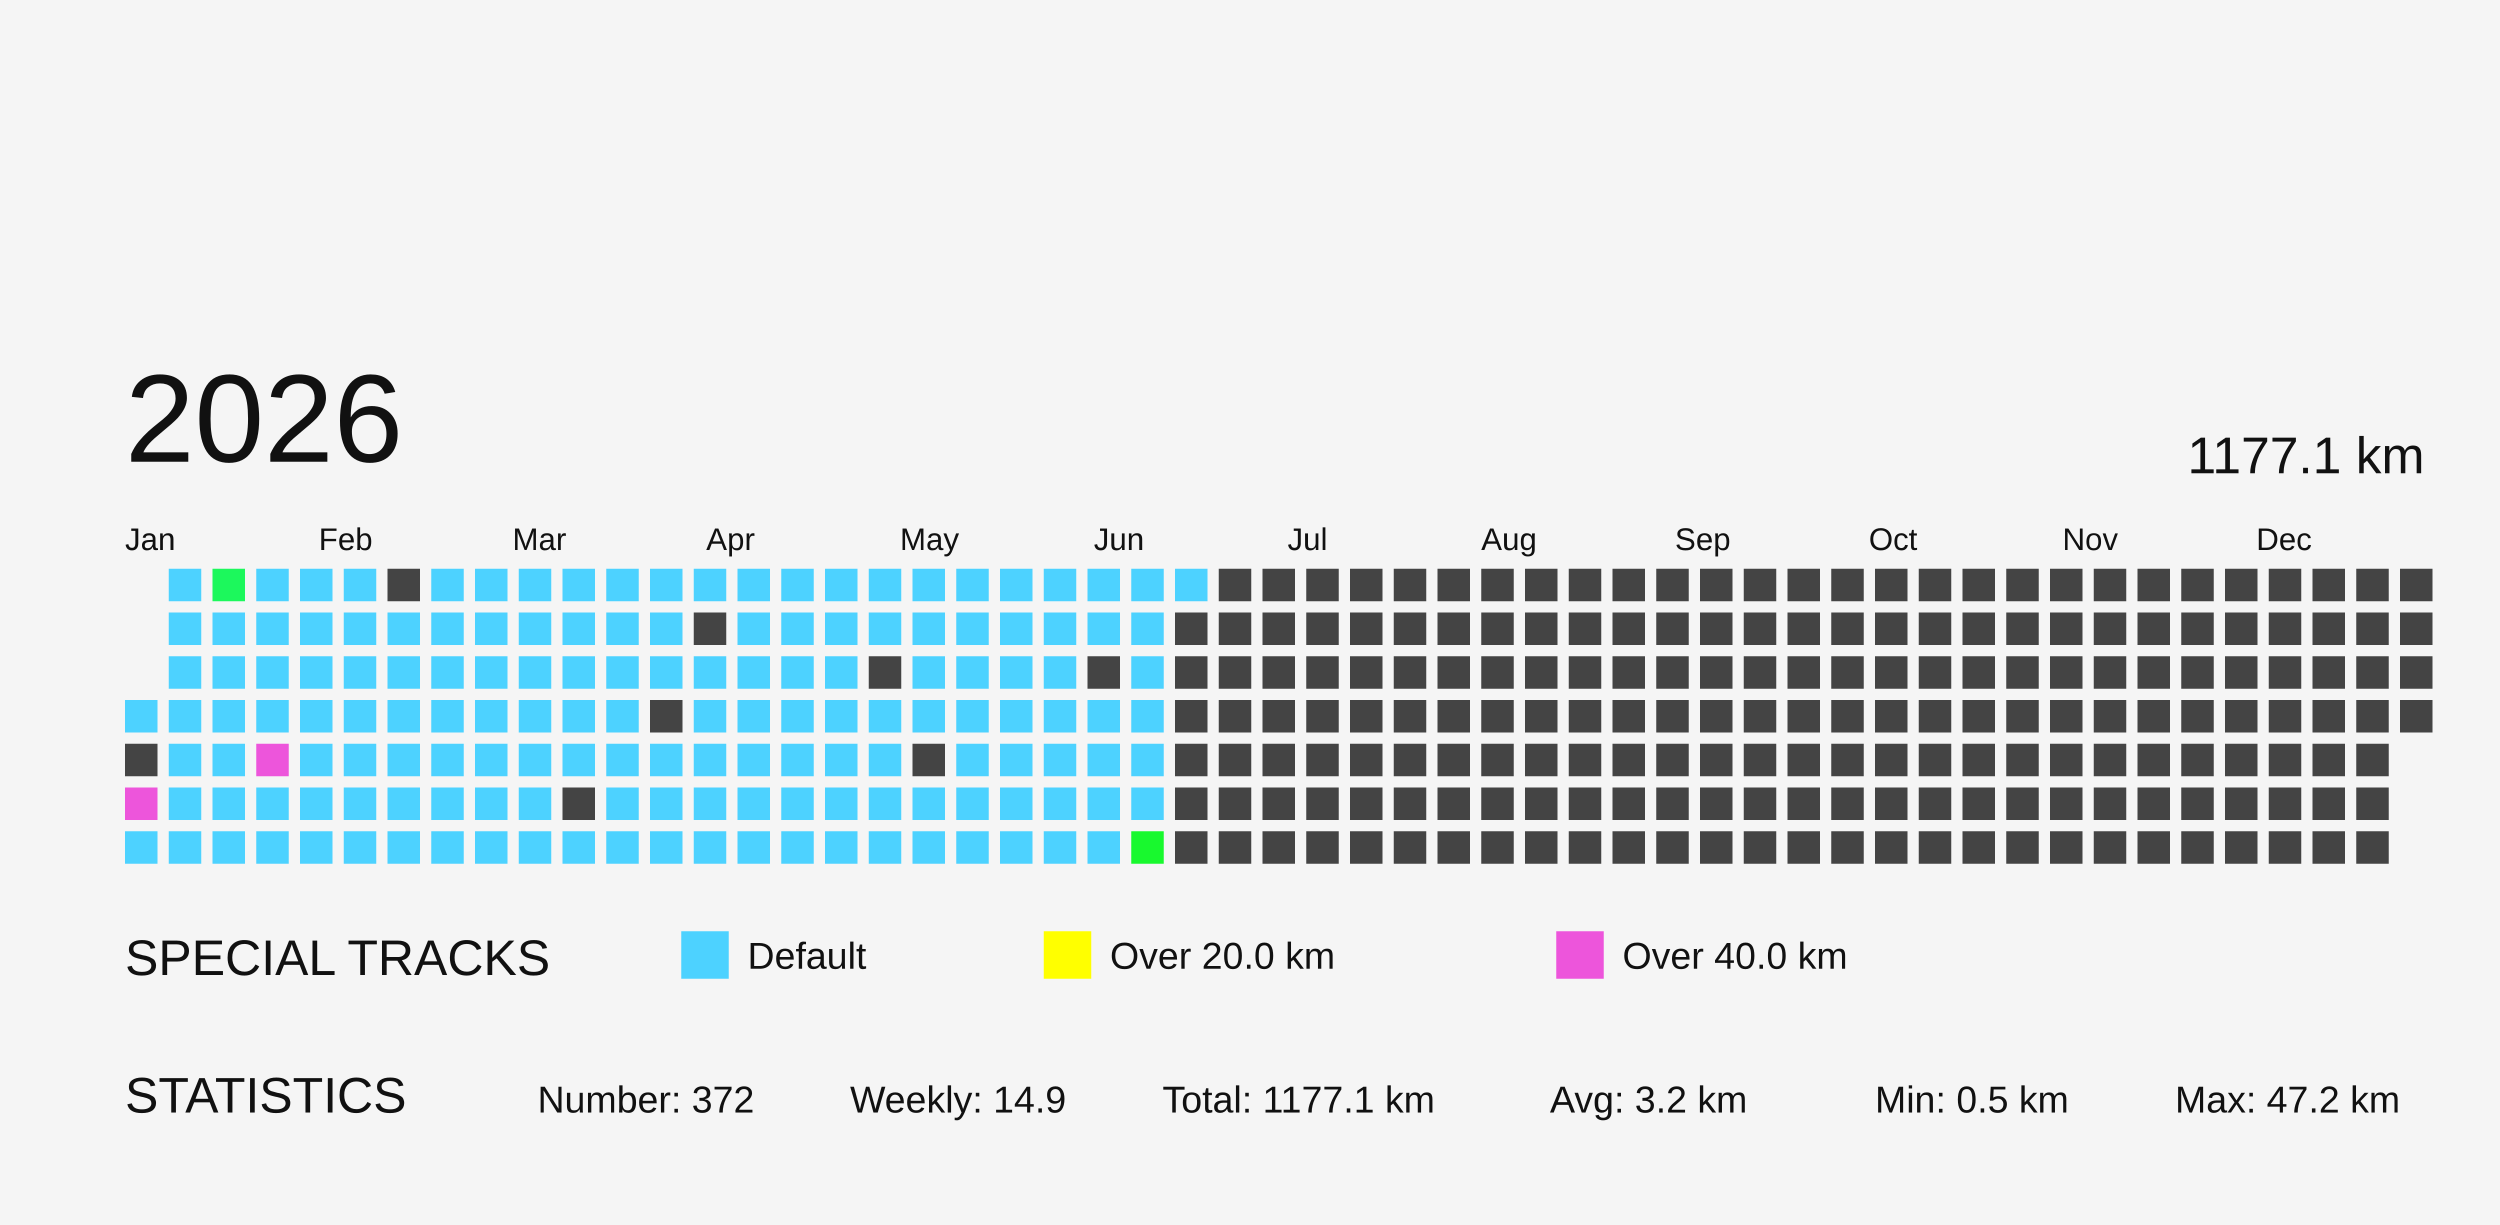
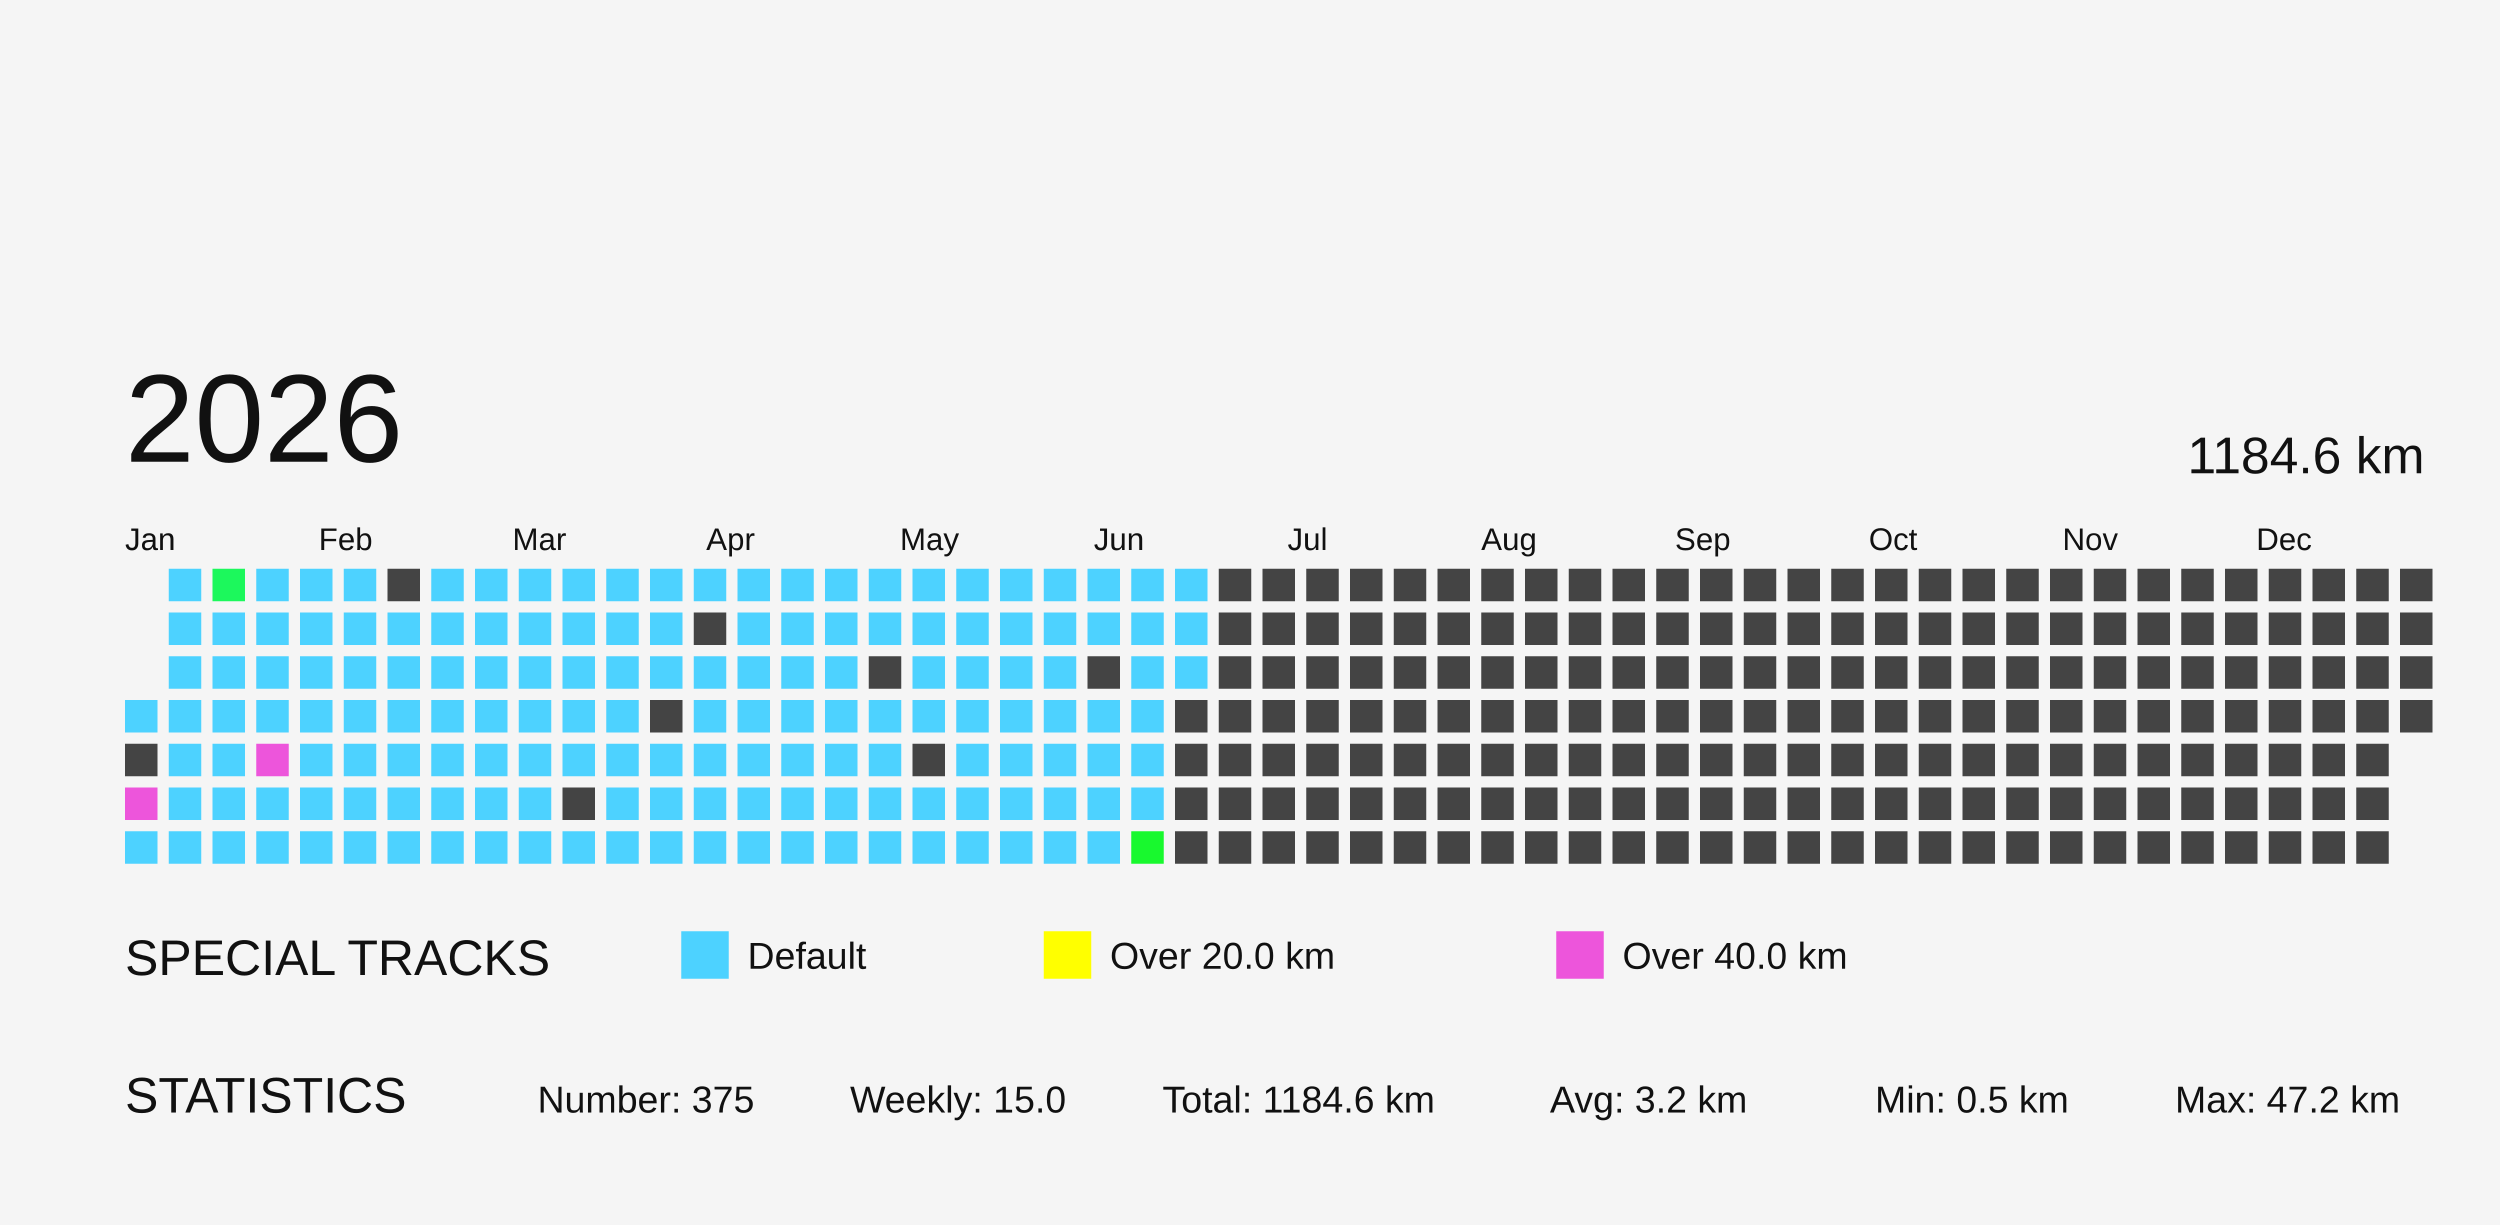
<svg xmlns="http://www.w3.org/2000/svg" baseProfile="full" height="98mm" version="1.1" viewBox="0,0,200,98" width="200mm">
  <defs>
    <pattern height="2" id="indoor-stripe" patternUnits="userSpaceOnUse" width="2">
      <line stroke="white" stroke-opacity="0.45" stroke-width="0.5" x1="0" x2="2" y1="2" y2="0" />
    </pattern>
  </defs>
  <rect fill="#f5f5f5" height="98" width="200" x="0" y="0" />
  <text fill="#111111" style="font-size:4px; font-family:Arial" x="10" y="78">SPECIAL TRACKS</text>
  <rect fill="#4DD2FF" height="2.8" stroke="#4DD2FF" width="2.8" x="55" y="75" />
  <text fill="#111111" style="font-size:3px; font-family:Arial" x="59.8" y="77.5">Default</text>
  <rect fill="#FFFF00" height="2.8" stroke="#FFFF00" width="2.8" x="84" y="75" />
  <text fill="#111111" style="font-size:3px; font-family:Arial" x="88.8" y="77.5">Over 20.0 km</text>
  <rect fill="#ED55DB" height="2.8" stroke="#ED55DB" width="2.8" x="125" y="75" />
  <text fill="#111111" style="font-size:3px; font-family:Arial" x="129.8" y="77.5">Over 40.0 km</text>
  <text fill="#111111" style="font-size:4px; font-family:Arial" x="10" y="89">STATISTICS</text>
-   <text fill="#111111" style="font-size:3px; font-family:Arial" x="43" y="89">Number: 372</text>
-   <text fill="#111111" style="font-size:3px; font-family:Arial" x="68" y="89">Weekly: 14.9</text>
-   <text fill="#111111" style="font-size:3px; font-family:Arial" x="93" y="89">Total: 1177.1 km</text>
+   <text fill="#111111" style="font-size:3px; font-family:Arial" x="43" y="89">Number: 375</text>
+   <text fill="#111111" style="font-size:3px; font-family:Arial" x="68" y="89">Weekly: 15.0</text>
+   <text fill="#111111" style="font-size:3px; font-family:Arial" x="93" y="89">Total: 1184.6 km</text>
  <text fill="#111111" style="font-size:3px; font-family:Arial" x="124" y="89">Avg: 3.2 km</text>
  <text fill="#111111" style="font-size:3px; font-family:Arial" x="150" y="89">Min: 0.5 km</text>
  <text fill="#111111" style="font-size:3px; font-family:Arial" x="174" y="89">Max: 47.2 km</text>
  <text dominant-baseline="hanging" fill="#111111" style="font-size:10.0px; font-family:Arial;" x="10" y="30">2026</text>
-   <text dominant-baseline="hanging" fill="#111111" style="font-size:4.125px; font-family:Arial;" x="175" y="35">1177.1 km</text>
+   <text dominant-baseline="hanging" fill="#111111" style="font-size:4.125px; font-family:Arial;" x="175" y="35">1184.6 km</text>
  <text fill="#111111" style="font-size:2.5px; font-family:Arial" x="10.0" y="44">Jan</text>
  <text fill="#111111" style="font-size:2.5px; font-family:Arial" x="25.5" y="44">Feb</text>
  <text fill="#111111" style="font-size:2.5px; font-family:Arial" x="41.0" y="44">Mar</text>
  <text fill="#111111" style="font-size:2.5px; font-family:Arial" x="56.5" y="44">Apr</text>
  <text fill="#111111" style="font-size:2.5px; font-family:Arial" x="72.0" y="44">May</text>
  <text fill="#111111" style="font-size:2.5px; font-family:Arial" x="87.5" y="44">Jun</text>
  <text fill="#111111" style="font-size:2.5px; font-family:Arial" x="103.0" y="44">Jul</text>
  <text fill="#111111" style="font-size:2.5px; font-family:Arial" x="118.5" y="44">Aug</text>
  <text fill="#111111" style="font-size:2.5px; font-family:Arial" x="134.0" y="44">Sep</text>
  <text fill="#111111" style="font-size:2.5px; font-family:Arial" x="149.5" y="44">Oct</text>
  <text fill="#111111" style="font-size:2.5px; font-family:Arial" x="165.0" y="44">Nov</text>
  <text fill="#111111" style="font-size:2.5px; font-family:Arial" x="180.5" y="44">Dec</text>
  <rect fill="#4dd2ff" height="2.6" width="2.6" x="10.0" y="56.0" />
  <rect fill="#444444" height="2.6" width="2.6" x="10.0" y="59.5" />
  <rect fill="#ED55DB" height="2.6" width="2.6" x="10.0" y="63.0" />
  <rect fill="#4dd2ff" height="2.6" width="2.6" x="10.0" y="66.5" />
  <rect fill="#4dd2ff" height="2.6" width="2.6" x="13.5" y="45.5" />
  <rect fill="#4dd2ff" height="2.6" width="2.6" x="13.5" y="49.0" />
  <rect fill="#4dd2ff" height="2.6" width="2.6" x="13.5" y="52.5" />
  <rect fill="#4dd2ff" height="2.6" width="2.6" x="13.5" y="56.0" />
  <rect fill="#4dd2ff" height="2.6" width="2.6" x="13.5" y="59.5" />
  <rect fill="#4dd2ff" height="2.6" width="2.6" x="13.5" y="63.0" />
  <rect fill="#4dd2ff" height="2.6" width="2.6" x="13.5" y="66.5" />
  <rect fill="#1cf85c" height="2.6" width="2.6" x="17.0" y="45.5" />
  <rect fill="#4dd2ff" height="2.6" width="2.6" x="17.0" y="49.0" />
  <rect fill="#4dd2ff" height="2.6" width="2.6" x="17.0" y="52.5" />
  <rect fill="#4dd2ff" height="2.6" width="2.6" x="17.0" y="56.0" />
  <rect fill="#4dd2ff" height="2.6" width="2.6" x="17.0" y="59.5" />
  <rect fill="#4dd2ff" height="2.6" width="2.6" x="17.0" y="63.0" />
  <rect fill="#4dd2ff" height="2.6" width="2.6" x="17.0" y="66.5" />
  <rect fill="#4dd2ff" height="2.6" width="2.6" x="20.5" y="45.5" />
  <rect fill="#4dd2ff" height="2.6" width="2.6" x="20.5" y="49.0" />
  <rect fill="#4dd2ff" height="2.6" width="2.6" x="20.5" y="52.5" />
  <rect fill="#4dd2ff" height="2.6" width="2.6" x="20.5" y="56.0" />
  <rect fill="#ED55DB" height="2.6" width="2.6" x="20.5" y="59.5" />
  <rect fill="#4dd2ff" height="2.6" width="2.6" x="20.5" y="63.0" />
  <rect fill="#4dd2ff" height="2.6" width="2.6" x="20.5" y="66.5" />
  <rect fill="#4dd2ff" height="2.6" width="2.6" x="24.0" y="45.5" />
  <rect fill="#4dd2ff" height="2.6" width="2.6" x="24.0" y="49.0" />
  <rect fill="#4dd2ff" height="2.6" width="2.6" x="24.0" y="52.5" />
  <rect fill="#4dd2ff" height="2.6" width="2.6" x="24.0" y="56.0" />
  <rect fill="#4dd2ff" height="2.6" width="2.6" x="24.0" y="59.5" />
  <rect fill="#4dd2ff" height="2.6" width="2.6" x="24.0" y="63.0" />
  <rect fill="#4dd2ff" height="2.6" width="2.6" x="24.0" y="66.5" />
  <rect fill="#4dd2ff" height="2.6" width="2.6" x="27.5" y="45.5" />
  <rect fill="#4dd2ff" height="2.6" width="2.6" x="27.5" y="49.0" />
  <rect fill="#4dd2ff" height="2.6" width="2.6" x="27.5" y="52.5" />
  <rect fill="#4dd2ff" height="2.6" width="2.6" x="27.5" y="56.0" />
  <rect fill="#4dd2ff" height="2.6" width="2.6" x="27.5" y="59.5" />
  <rect fill="#4dd2ff" height="2.6" width="2.6" x="27.5" y="63.0" />
  <rect fill="#4dd2ff" height="2.6" width="2.6" x="27.5" y="66.5" />
  <rect fill="#444444" height="2.6" width="2.6" x="31.0" y="45.5" />
  <rect fill="#4dd2ff" height="2.6" width="2.6" x="31.0" y="49.0" />
  <rect fill="#4dd2ff" height="2.6" width="2.6" x="31.0" y="52.5" />
  <rect fill="#4dd2ff" height="2.6" width="2.6" x="31.0" y="56.0" />
  <rect fill="#4dd2ff" height="2.6" width="2.6" x="31.0" y="59.5" />
  <rect fill="#4dd2ff" height="2.6" width="2.6" x="31.0" y="63.0" />
  <rect fill="#4dd2ff" height="2.6" width="2.6" x="31.0" y="66.5" />
  <rect fill="#4dd2ff" height="2.6" width="2.6" x="34.5" y="45.5" />
  <rect fill="#4dd2ff" height="2.6" width="2.6" x="34.5" y="49.0" />
  <rect fill="#4dd2ff" height="2.6" width="2.6" x="34.5" y="52.5" />
  <rect fill="#4dd2ff" height="2.6" width="2.6" x="34.5" y="56.0" />
  <rect fill="#4dd2ff" height="2.6" width="2.6" x="34.5" y="59.5" />
  <rect fill="#4dd2ff" height="2.6" width="2.6" x="34.5" y="63.0" />
  <rect fill="#4dd2ff" height="2.6" width="2.6" x="34.5" y="66.5" />
  <rect fill="#4dd2ff" height="2.6" width="2.6" x="38.0" y="45.5" />
  <rect fill="#4dd2ff" height="2.6" width="2.6" x="38.0" y="49.0" />
  <rect fill="#4dd2ff" height="2.6" width="2.6" x="38.0" y="52.5" />
  <rect fill="#4dd2ff" height="2.6" width="2.6" x="38.0" y="56.0" />
  <rect fill="#4dd2ff" height="2.6" width="2.6" x="38.0" y="59.5" />
  <rect fill="#4dd2ff" height="2.6" width="2.6" x="38.0" y="63.0" />
  <rect fill="#4dd2ff" height="2.6" width="2.6" x="38.0" y="66.5" />
  <rect fill="#4dd2ff" height="2.6" width="2.6" x="41.5" y="45.5" />
  <rect fill="#4dd2ff" height="2.6" width="2.6" x="41.5" y="49.0" />
  <rect fill="#4dd2ff" height="2.6" width="2.6" x="41.5" y="52.5" />
  <rect fill="#4dd2ff" height="2.6" width="2.6" x="41.5" y="56.0" />
  <rect fill="#4dd2ff" height="2.6" width="2.6" x="41.5" y="59.5" />
  <rect fill="#4dd2ff" height="2.6" width="2.6" x="41.5" y="63.0" />
  <rect fill="#4dd2ff" height="2.6" width="2.6" x="41.5" y="66.5" />
  <rect fill="#4dd2ff" height="2.6" width="2.6" x="45.0" y="45.5" />
  <rect fill="#4dd2ff" height="2.6" width="2.6" x="45.0" y="49.0" />
  <rect fill="#4dd2ff" height="2.6" width="2.6" x="45.0" y="52.5" />
  <rect fill="#4dd2ff" height="2.6" width="2.6" x="45.0" y="56.0" />
  <rect fill="#4dd2ff" height="2.6" width="2.6" x="45.0" y="59.5" />
  <rect fill="#444444" height="2.6" width="2.6" x="45.0" y="63.0" />
  <rect fill="#4dd2ff" height="2.6" width="2.6" x="45.0" y="66.5" />
  <rect fill="#4dd2ff" height="2.6" width="2.6" x="48.5" y="45.5" />
  <rect fill="#4dd2ff" height="2.6" width="2.6" x="48.5" y="49.0" />
  <rect fill="#4dd2ff" height="2.6" width="2.6" x="48.5" y="52.5" />
  <rect fill="#4dd2ff" height="2.6" width="2.6" x="48.5" y="56.0" />
  <rect fill="#4dd2ff" height="2.6" width="2.6" x="48.5" y="59.5" />
  <rect fill="#4dd2ff" height="2.6" width="2.6" x="48.5" y="63.0" />
  <rect fill="#4dd2ff" height="2.6" width="2.6" x="48.5" y="66.5" />
  <rect fill="#4dd2ff" height="2.6" width="2.6" x="52.0" y="45.5" />
  <rect fill="#4dd2ff" height="2.6" width="2.6" x="52.0" y="49.0" />
  <rect fill="#4dd2ff" height="2.6" width="2.6" x="52.0" y="52.5" />
  <rect fill="#444444" height="2.6" width="2.6" x="52.0" y="56.0" />
  <rect fill="#4dd2ff" height="2.6" width="2.6" x="52.0" y="59.5" />
  <rect fill="#4dd2ff" height="2.6" width="2.6" x="52.0" y="63.0" />
  <rect fill="#4dd2ff" height="2.6" width="2.6" x="52.0" y="66.5" />
  <rect fill="#4dd2ff" height="2.6" width="2.6" x="55.5" y="45.5" />
  <rect fill="#444444" height="2.6" width="2.6" x="55.5" y="49.0" />
  <rect fill="#4dd2ff" height="2.6" width="2.6" x="55.5" y="52.5" />
  <rect fill="#4dd2ff" height="2.6" width="2.6" x="55.5" y="56.0" />
  <rect fill="#4dd2ff" height="2.6" width="2.6" x="55.5" y="59.5" />
  <rect fill="#4dd2ff" height="2.6" width="2.6" x="55.5" y="63.0" />
  <rect fill="#4dd2ff" height="2.6" width="2.6" x="55.5" y="66.5" />
  <rect fill="#4dd2ff" height="2.6" width="2.6" x="59.0" y="45.5" />
  <rect fill="#4dd2ff" height="2.6" width="2.6" x="59.0" y="49.0" />
  <rect fill="#4dd2ff" height="2.6" width="2.6" x="59.0" y="52.5" />
  <rect fill="#4dd2ff" height="2.6" width="2.6" x="59.0" y="56.0" />
  <rect fill="#4dd2ff" height="2.6" width="2.6" x="59.0" y="59.5" />
  <rect fill="#4dd2ff" height="2.6" width="2.6" x="59.0" y="63.0" />
  <rect fill="#4dd2ff" height="2.6" width="2.6" x="59.0" y="66.5" />
  <rect fill="#4dd2ff" height="2.6" width="2.6" x="62.5" y="45.5" />
  <rect fill="#4dd2ff" height="2.6" width="2.6" x="62.5" y="49.0" />
  <rect fill="#4dd2ff" height="2.6" width="2.6" x="62.5" y="52.5" />
  <rect fill="#4dd2ff" height="2.6" width="2.6" x="62.5" y="56.0" />
  <rect fill="#4dd2ff" height="2.6" width="2.6" x="62.5" y="59.5" />
  <rect fill="#4dd2ff" height="2.6" width="2.6" x="62.5" y="63.0" />
  <rect fill="#4dd2ff" height="2.6" width="2.6" x="62.5" y="66.5" />
  <rect fill="#4dd2ff" height="2.6" width="2.6" x="66.0" y="45.5" />
  <rect fill="#4dd2ff" height="2.6" width="2.6" x="66.0" y="49.0" />
  <rect fill="#4dd2ff" height="2.6" width="2.6" x="66.0" y="52.5" />
  <rect fill="#4dd2ff" height="2.6" width="2.6" x="66.0" y="56.0" />
  <rect fill="#4dd2ff" height="2.6" width="2.6" x="66.0" y="59.5" />
  <rect fill="#4dd2ff" height="2.6" width="2.6" x="66.0" y="63.0" />
  <rect fill="#4dd2ff" height="2.6" width="2.6" x="66.0" y="66.5" />
  <rect fill="#4dd2ff" height="2.6" width="2.6" x="69.5" y="45.5" />
  <rect fill="#4dd2ff" height="2.6" width="2.6" x="69.5" y="49.0" />
  <rect fill="#444444" height="2.6" width="2.6" x="69.5" y="52.5" />
  <rect fill="#4dd2ff" height="2.6" width="2.6" x="69.5" y="56.0" />
  <rect fill="#4dd2ff" height="2.6" width="2.6" x="69.5" y="59.5" />
  <rect fill="#4dd2ff" height="2.6" width="2.6" x="69.5" y="63.0" />
  <rect fill="#4dd2ff" height="2.6" width="2.6" x="69.5" y="66.5" />
  <rect fill="#4dd2ff" height="2.6" width="2.6" x="73.0" y="45.5" />
  <rect fill="#4dd2ff" height="2.6" width="2.6" x="73.0" y="49.0" />
  <rect fill="#4dd2ff" height="2.6" width="2.6" x="73.0" y="52.5" />
  <rect fill="#4dd2ff" height="2.6" width="2.6" x="73.0" y="56.0" />
  <rect fill="#444444" height="2.6" width="2.6" x="73.0" y="59.5" />
  <rect fill="#4dd2ff" height="2.6" width="2.6" x="73.0" y="63.0" />
  <rect fill="#4dd2ff" height="2.6" width="2.6" x="73.0" y="66.5" />
  <rect fill="#4dd2ff" height="2.6" width="2.6" x="76.5" y="45.5" />
  <rect fill="#4dd2ff" height="2.6" width="2.6" x="76.5" y="49.0" />
  <rect fill="#4dd2ff" height="2.6" width="2.6" x="76.5" y="52.5" />
  <rect fill="#4dd2ff" height="2.6" width="2.6" x="76.5" y="56.0" />
  <rect fill="#4dd2ff" height="2.6" width="2.6" x="76.5" y="59.5" />
  <rect fill="#4dd2ff" height="2.6" width="2.6" x="76.5" y="63.0" />
  <rect fill="#4dd2ff" height="2.6" width="2.6" x="76.5" y="66.5" />
  <rect fill="#4dd2ff" height="2.6" width="2.6" x="80.0" y="45.5" />
  <rect fill="#4dd2ff" height="2.6" width="2.6" x="80.0" y="49.0" />
  <rect fill="#4dd2ff" height="2.6" width="2.6" x="80.0" y="52.5" />
  <rect fill="#4dd2ff" height="2.6" width="2.6" x="80.0" y="56.0" />
  <rect fill="#4dd2ff" height="2.6" width="2.6" x="80.0" y="59.5" />
  <rect fill="#4dd2ff" height="2.6" width="2.6" x="80.0" y="63.0" />
  <rect fill="#4dd2ff" height="2.6" width="2.6" x="80.0" y="66.5" />
  <rect fill="#4dd2ff" height="2.6" width="2.6" x="83.5" y="45.5" />
  <rect fill="#4dd2ff" height="2.6" width="2.6" x="83.5" y="49.0" />
  <rect fill="#4dd2ff" height="2.6" width="2.6" x="83.5" y="52.5" />
  <rect fill="#4dd2ff" height="2.6" width="2.6" x="83.5" y="56.0" />
  <rect fill="#4dd2ff" height="2.6" width="2.6" x="83.5" y="59.5" />
  <rect fill="#4dd2ff" height="2.6" width="2.6" x="83.5" y="63.0" />
  <rect fill="#4dd2ff" height="2.6" width="2.6" x="83.5" y="66.5" />
  <rect fill="#4dd2ff" height="2.6" width="2.6" x="87.0" y="45.5" />
  <rect fill="#4dd2ff" height="2.6" width="2.6" x="87.0" y="49.0" />
  <rect fill="#444444" height="2.6" width="2.6" x="87.0" y="52.5" />
  <rect fill="#4dd2ff" height="2.6" width="2.6" x="87.0" y="56.0" />
  <rect fill="#4dd2ff" height="2.6" width="2.6" x="87.0" y="59.5" />
  <rect fill="#4dd2ff" height="2.6" width="2.6" x="87.0" y="63.0" />
  <rect fill="#4dd2ff" height="2.6" width="2.6" x="87.0" y="66.5" />
  <rect fill="#4dd2ff" height="2.6" width="2.6" x="90.5" y="45.5" />
  <rect fill="#4dd2ff" height="2.6" width="2.6" x="90.5" y="49.0" />
  <rect fill="#4dd2ff" height="2.6" width="2.6" x="90.5" y="52.5" />
  <rect fill="#4dd2ff" height="2.6" width="2.6" x="90.5" y="56.0" />
  <rect fill="#4dd2ff" height="2.6" width="2.6" x="90.5" y="59.5" />
  <rect fill="#4dd2ff" height="2.6" width="2.6" x="90.5" y="63.0" />
  <rect fill="#18f92e" height="2.6" width="2.6" x="90.5" y="66.5" />
  <rect fill="#4dd2ff" height="2.6" width="2.6" x="94.0" y="45.5" />
-   <rect fill="#444444" height="2.6" width="2.6" x="94.0" y="49.0" />
-   <rect fill="#444444" height="2.6" width="2.6" x="94.0" y="52.5" />
+   <rect fill="#4dd2ff" height="2.6" width="2.6" x="94.0" y="49.0" />
+   <rect fill="#4dd2ff" height="2.6" width="2.6" x="94.0" y="52.5" />
  <rect fill="#444444" height="2.6" width="2.6" x="94.0" y="56.0" />
  <rect fill="#444444" height="2.6" width="2.6" x="94.0" y="59.5" />
  <rect fill="#444444" height="2.6" width="2.6" x="94.0" y="63.0" />
  <rect fill="#444444" height="2.6" width="2.6" x="94.0" y="66.5" />
  <rect fill="#444444" height="2.6" width="2.6" x="97.5" y="45.5" />
  <rect fill="#444444" height="2.6" width="2.6" x="97.5" y="49.0" />
  <rect fill="#444444" height="2.6" width="2.6" x="97.5" y="52.5" />
  <rect fill="#444444" height="2.6" width="2.6" x="97.5" y="56.0" />
  <rect fill="#444444" height="2.6" width="2.6" x="97.5" y="59.5" />
  <rect fill="#444444" height="2.6" width="2.6" x="97.5" y="63.0" />
  <rect fill="#444444" height="2.6" width="2.6" x="97.5" y="66.5" />
  <rect fill="#444444" height="2.6" width="2.6" x="101.0" y="45.5" />
  <rect fill="#444444" height="2.6" width="2.6" x="101.0" y="49.0" />
  <rect fill="#444444" height="2.6" width="2.6" x="101.0" y="52.5" />
  <rect fill="#444444" height="2.6" width="2.6" x="101.0" y="56.0" />
  <rect fill="#444444" height="2.6" width="2.6" x="101.0" y="59.5" />
  <rect fill="#444444" height="2.6" width="2.6" x="101.0" y="63.0" />
  <rect fill="#444444" height="2.6" width="2.6" x="101.0" y="66.5" />
  <rect fill="#444444" height="2.6" width="2.6" x="104.5" y="45.5" />
  <rect fill="#444444" height="2.6" width="2.6" x="104.5" y="49.0" />
  <rect fill="#444444" height="2.6" width="2.6" x="104.5" y="52.5" />
  <rect fill="#444444" height="2.6" width="2.6" x="104.5" y="56.0" />
  <rect fill="#444444" height="2.6" width="2.6" x="104.5" y="59.5" />
  <rect fill="#444444" height="2.6" width="2.6" x="104.5" y="63.0" />
  <rect fill="#444444" height="2.6" width="2.6" x="104.5" y="66.5" />
  <rect fill="#444444" height="2.6" width="2.6" x="108.0" y="45.5" />
  <rect fill="#444444" height="2.6" width="2.6" x="108.0" y="49.0" />
  <rect fill="#444444" height="2.6" width="2.6" x="108.0" y="52.5" />
  <rect fill="#444444" height="2.6" width="2.6" x="108.0" y="56.0" />
  <rect fill="#444444" height="2.6" width="2.6" x="108.0" y="59.5" />
  <rect fill="#444444" height="2.6" width="2.6" x="108.0" y="63.0" />
  <rect fill="#444444" height="2.6" width="2.6" x="108.0" y="66.5" />
  <rect fill="#444444" height="2.6" width="2.6" x="111.5" y="45.5" />
  <rect fill="#444444" height="2.6" width="2.6" x="111.5" y="49.0" />
  <rect fill="#444444" height="2.6" width="2.6" x="111.5" y="52.5" />
  <rect fill="#444444" height="2.6" width="2.6" x="111.5" y="56.0" />
  <rect fill="#444444" height="2.6" width="2.6" x="111.5" y="59.5" />
  <rect fill="#444444" height="2.6" width="2.6" x="111.5" y="63.0" />
  <rect fill="#444444" height="2.6" width="2.6" x="111.5" y="66.5" />
  <rect fill="#444444" height="2.6" width="2.6" x="115.0" y="45.5" />
  <rect fill="#444444" height="2.6" width="2.6" x="115.0" y="49.0" />
  <rect fill="#444444" height="2.6" width="2.6" x="115.0" y="52.5" />
  <rect fill="#444444" height="2.6" width="2.6" x="115.0" y="56.0" />
  <rect fill="#444444" height="2.6" width="2.6" x="115.0" y="59.5" />
  <rect fill="#444444" height="2.6" width="2.6" x="115.0" y="63.0" />
  <rect fill="#444444" height="2.6" width="2.6" x="115.0" y="66.5" />
  <rect fill="#444444" height="2.6" width="2.6" x="118.5" y="45.5" />
  <rect fill="#444444" height="2.6" width="2.6" x="118.5" y="49.0" />
  <rect fill="#444444" height="2.6" width="2.6" x="118.5" y="52.5" />
  <rect fill="#444444" height="2.6" width="2.6" x="118.5" y="56.0" />
  <rect fill="#444444" height="2.6" width="2.6" x="118.5" y="59.5" />
  <rect fill="#444444" height="2.6" width="2.6" x="118.5" y="63.0" />
  <rect fill="#444444" height="2.6" width="2.6" x="118.5" y="66.5" />
  <rect fill="#444444" height="2.6" width="2.6" x="122.0" y="45.5" />
  <rect fill="#444444" height="2.6" width="2.6" x="122.0" y="49.0" />
  <rect fill="#444444" height="2.6" width="2.6" x="122.0" y="52.5" />
  <rect fill="#444444" height="2.6" width="2.6" x="122.0" y="56.0" />
  <rect fill="#444444" height="2.6" width="2.6" x="122.0" y="59.5" />
  <rect fill="#444444" height="2.6" width="2.6" x="122.0" y="63.0" />
  <rect fill="#444444" height="2.6" width="2.6" x="122.0" y="66.5" />
  <rect fill="#444444" height="2.6" width="2.6" x="125.5" y="45.5" />
  <rect fill="#444444" height="2.6" width="2.6" x="125.5" y="49.0" />
  <rect fill="#444444" height="2.6" width="2.6" x="125.5" y="52.5" />
  <rect fill="#444444" height="2.6" width="2.6" x="125.5" y="56.0" />
  <rect fill="#444444" height="2.6" width="2.6" x="125.5" y="59.5" />
  <rect fill="#444444" height="2.6" width="2.6" x="125.5" y="63.0" />
  <rect fill="#444444" height="2.6" width="2.6" x="125.5" y="66.5" />
  <rect fill="#444444" height="2.6" width="2.6" x="129.0" y="45.5" />
  <rect fill="#444444" height="2.6" width="2.6" x="129.0" y="49.0" />
  <rect fill="#444444" height="2.6" width="2.6" x="129.0" y="52.5" />
  <rect fill="#444444" height="2.6" width="2.6" x="129.0" y="56.0" />
  <rect fill="#444444" height="2.6" width="2.6" x="129.0" y="59.5" />
  <rect fill="#444444" height="2.6" width="2.6" x="129.0" y="63.0" />
  <rect fill="#444444" height="2.6" width="2.6" x="129.0" y="66.5" />
  <rect fill="#444444" height="2.6" width="2.6" x="132.5" y="45.5" />
  <rect fill="#444444" height="2.6" width="2.6" x="132.5" y="49.0" />
  <rect fill="#444444" height="2.6" width="2.6" x="132.5" y="52.5" />
  <rect fill="#444444" height="2.6" width="2.6" x="132.5" y="56.0" />
  <rect fill="#444444" height="2.6" width="2.6" x="132.5" y="59.5" />
  <rect fill="#444444" height="2.6" width="2.6" x="132.5" y="63.0" />
  <rect fill="#444444" height="2.6" width="2.6" x="132.5" y="66.5" />
  <rect fill="#444444" height="2.6" width="2.6" x="136.0" y="45.5" />
  <rect fill="#444444" height="2.6" width="2.6" x="136.0" y="49.0" />
  <rect fill="#444444" height="2.6" width="2.6" x="136.0" y="52.5" />
  <rect fill="#444444" height="2.6" width="2.6" x="136.0" y="56.0" />
  <rect fill="#444444" height="2.6" width="2.6" x="136.0" y="59.5" />
  <rect fill="#444444" height="2.6" width="2.6" x="136.0" y="63.0" />
  <rect fill="#444444" height="2.6" width="2.6" x="136.0" y="66.5" />
  <rect fill="#444444" height="2.6" width="2.6" x="139.5" y="45.5" />
  <rect fill="#444444" height="2.6" width="2.6" x="139.5" y="49.0" />
  <rect fill="#444444" height="2.6" width="2.6" x="139.5" y="52.5" />
  <rect fill="#444444" height="2.6" width="2.6" x="139.5" y="56.0" />
  <rect fill="#444444" height="2.6" width="2.6" x="139.5" y="59.5" />
  <rect fill="#444444" height="2.6" width="2.6" x="139.5" y="63.0" />
  <rect fill="#444444" height="2.6" width="2.6" x="139.5" y="66.5" />
  <rect fill="#444444" height="2.6" width="2.6" x="143.0" y="45.5" />
  <rect fill="#444444" height="2.6" width="2.6" x="143.0" y="49.0" />
  <rect fill="#444444" height="2.6" width="2.6" x="143.0" y="52.5" />
  <rect fill="#444444" height="2.6" width="2.6" x="143.0" y="56.0" />
  <rect fill="#444444" height="2.6" width="2.6" x="143.0" y="59.5" />
  <rect fill="#444444" height="2.6" width="2.6" x="143.0" y="63.0" />
  <rect fill="#444444" height="2.6" width="2.6" x="143.0" y="66.5" />
  <rect fill="#444444" height="2.6" width="2.6" x="146.5" y="45.5" />
  <rect fill="#444444" height="2.6" width="2.6" x="146.5" y="49.0" />
  <rect fill="#444444" height="2.6" width="2.6" x="146.5" y="52.5" />
  <rect fill="#444444" height="2.6" width="2.6" x="146.5" y="56.0" />
  <rect fill="#444444" height="2.6" width="2.6" x="146.5" y="59.5" />
  <rect fill="#444444" height="2.6" width="2.6" x="146.5" y="63.0" />
  <rect fill="#444444" height="2.6" width="2.6" x="146.5" y="66.5" />
  <rect fill="#444444" height="2.6" width="2.6" x="150.0" y="45.5" />
  <rect fill="#444444" height="2.6" width="2.6" x="150.0" y="49.0" />
  <rect fill="#444444" height="2.6" width="2.6" x="150.0" y="52.5" />
  <rect fill="#444444" height="2.6" width="2.6" x="150.0" y="56.0" />
  <rect fill="#444444" height="2.6" width="2.6" x="150.0" y="59.5" />
  <rect fill="#444444" height="2.6" width="2.6" x="150.0" y="63.0" />
  <rect fill="#444444" height="2.6" width="2.6" x="150.0" y="66.5" />
  <rect fill="#444444" height="2.6" width="2.6" x="153.5" y="45.5" />
  <rect fill="#444444" height="2.6" width="2.6" x="153.5" y="49.0" />
  <rect fill="#444444" height="2.6" width="2.6" x="153.5" y="52.5" />
  <rect fill="#444444" height="2.6" width="2.6" x="153.5" y="56.0" />
  <rect fill="#444444" height="2.6" width="2.6" x="153.5" y="59.5" />
  <rect fill="#444444" height="2.6" width="2.6" x="153.5" y="63.0" />
  <rect fill="#444444" height="2.6" width="2.6" x="153.5" y="66.5" />
  <rect fill="#444444" height="2.6" width="2.6" x="157.0" y="45.5" />
  <rect fill="#444444" height="2.6" width="2.6" x="157.0" y="49.0" />
  <rect fill="#444444" height="2.6" width="2.6" x="157.0" y="52.5" />
  <rect fill="#444444" height="2.6" width="2.6" x="157.0" y="56.0" />
  <rect fill="#444444" height="2.6" width="2.6" x="157.0" y="59.5" />
  <rect fill="#444444" height="2.6" width="2.6" x="157.0" y="63.0" />
  <rect fill="#444444" height="2.6" width="2.6" x="157.0" y="66.5" />
  <rect fill="#444444" height="2.6" width="2.6" x="160.5" y="45.5" />
  <rect fill="#444444" height="2.6" width="2.6" x="160.5" y="49.0" />
  <rect fill="#444444" height="2.6" width="2.6" x="160.5" y="52.5" />
  <rect fill="#444444" height="2.6" width="2.6" x="160.5" y="56.0" />
  <rect fill="#444444" height="2.6" width="2.6" x="160.5" y="59.5" />
  <rect fill="#444444" height="2.6" width="2.6" x="160.5" y="63.0" />
  <rect fill="#444444" height="2.6" width="2.6" x="160.5" y="66.5" />
  <rect fill="#444444" height="2.6" width="2.6" x="164.0" y="45.5" />
  <rect fill="#444444" height="2.6" width="2.6" x="164.0" y="49.0" />
  <rect fill="#444444" height="2.6" width="2.6" x="164.0" y="52.5" />
  <rect fill="#444444" height="2.6" width="2.6" x="164.0" y="56.0" />
  <rect fill="#444444" height="2.6" width="2.6" x="164.0" y="59.5" />
  <rect fill="#444444" height="2.6" width="2.6" x="164.0" y="63.0" />
  <rect fill="#444444" height="2.6" width="2.6" x="164.0" y="66.5" />
  <rect fill="#444444" height="2.6" width="2.6" x="167.5" y="45.5" />
  <rect fill="#444444" height="2.6" width="2.6" x="167.5" y="49.0" />
  <rect fill="#444444" height="2.6" width="2.6" x="167.5" y="52.5" />
  <rect fill="#444444" height="2.6" width="2.6" x="167.5" y="56.0" />
  <rect fill="#444444" height="2.6" width="2.6" x="167.5" y="59.5" />
  <rect fill="#444444" height="2.6" width="2.6" x="167.5" y="63.0" />
  <rect fill="#444444" height="2.6" width="2.6" x="167.5" y="66.5" />
  <rect fill="#444444" height="2.6" width="2.6" x="171.0" y="45.5" />
  <rect fill="#444444" height="2.6" width="2.6" x="171.0" y="49.0" />
  <rect fill="#444444" height="2.6" width="2.6" x="171.0" y="52.5" />
  <rect fill="#444444" height="2.6" width="2.6" x="171.0" y="56.0" />
  <rect fill="#444444" height="2.6" width="2.6" x="171.0" y="59.5" />
  <rect fill="#444444" height="2.6" width="2.6" x="171.0" y="63.0" />
  <rect fill="#444444" height="2.6" width="2.6" x="171.0" y="66.5" />
  <rect fill="#444444" height="2.6" width="2.6" x="174.5" y="45.5" />
  <rect fill="#444444" height="2.6" width="2.6" x="174.5" y="49.0" />
  <rect fill="#444444" height="2.6" width="2.6" x="174.5" y="52.5" />
  <rect fill="#444444" height="2.6" width="2.6" x="174.5" y="56.0" />
  <rect fill="#444444" height="2.6" width="2.6" x="174.5" y="59.5" />
  <rect fill="#444444" height="2.6" width="2.6" x="174.5" y="63.0" />
  <rect fill="#444444" height="2.6" width="2.6" x="174.5" y="66.5" />
  <rect fill="#444444" height="2.6" width="2.6" x="178.0" y="45.5" />
  <rect fill="#444444" height="2.6" width="2.6" x="178.0" y="49.0" />
  <rect fill="#444444" height="2.6" width="2.6" x="178.0" y="52.5" />
  <rect fill="#444444" height="2.6" width="2.6" x="178.0" y="56.0" />
  <rect fill="#444444" height="2.6" width="2.6" x="178.0" y="59.5" />
  <rect fill="#444444" height="2.6" width="2.6" x="178.0" y="63.0" />
  <rect fill="#444444" height="2.6" width="2.6" x="178.0" y="66.5" />
  <rect fill="#444444" height="2.6" width="2.6" x="181.5" y="45.5" />
  <rect fill="#444444" height="2.6" width="2.6" x="181.5" y="49.0" />
  <rect fill="#444444" height="2.6" width="2.6" x="181.5" y="52.5" />
  <rect fill="#444444" height="2.6" width="2.6" x="181.5" y="56.0" />
  <rect fill="#444444" height="2.6" width="2.6" x="181.5" y="59.5" />
  <rect fill="#444444" height="2.6" width="2.6" x="181.5" y="63.0" />
  <rect fill="#444444" height="2.6" width="2.6" x="181.5" y="66.5" />
  <rect fill="#444444" height="2.6" width="2.6" x="185.0" y="45.5" />
  <rect fill="#444444" height="2.6" width="2.6" x="185.0" y="49.0" />
  <rect fill="#444444" height="2.6" width="2.6" x="185.0" y="52.5" />
  <rect fill="#444444" height="2.6" width="2.6" x="185.0" y="56.0" />
  <rect fill="#444444" height="2.6" width="2.6" x="185.0" y="59.5" />
  <rect fill="#444444" height="2.6" width="2.6" x="185.0" y="63.0" />
  <rect fill="#444444" height="2.6" width="2.6" x="185.0" y="66.5" />
  <rect fill="#444444" height="2.6" width="2.6" x="188.5" y="45.5" />
  <rect fill="#444444" height="2.6" width="2.6" x="188.5" y="49.0" />
  <rect fill="#444444" height="2.6" width="2.6" x="188.5" y="52.5" />
  <rect fill="#444444" height="2.6" width="2.6" x="188.5" y="56.0" />
  <rect fill="#444444" height="2.6" width="2.6" x="188.5" y="59.5" />
  <rect fill="#444444" height="2.6" width="2.6" x="188.5" y="63.0" />
  <rect fill="#444444" height="2.6" width="2.6" x="188.5" y="66.5" />
  <rect fill="#444444" height="2.6" width="2.6" x="192.0" y="45.5" />
  <rect fill="#444444" height="2.6" width="2.6" x="192.0" y="49.0" />
  <rect fill="#444444" height="2.6" width="2.6" x="192.0" y="52.5" />
  <rect fill="#444444" height="2.6" width="2.6" x="192.0" y="56.0" />
</svg>
